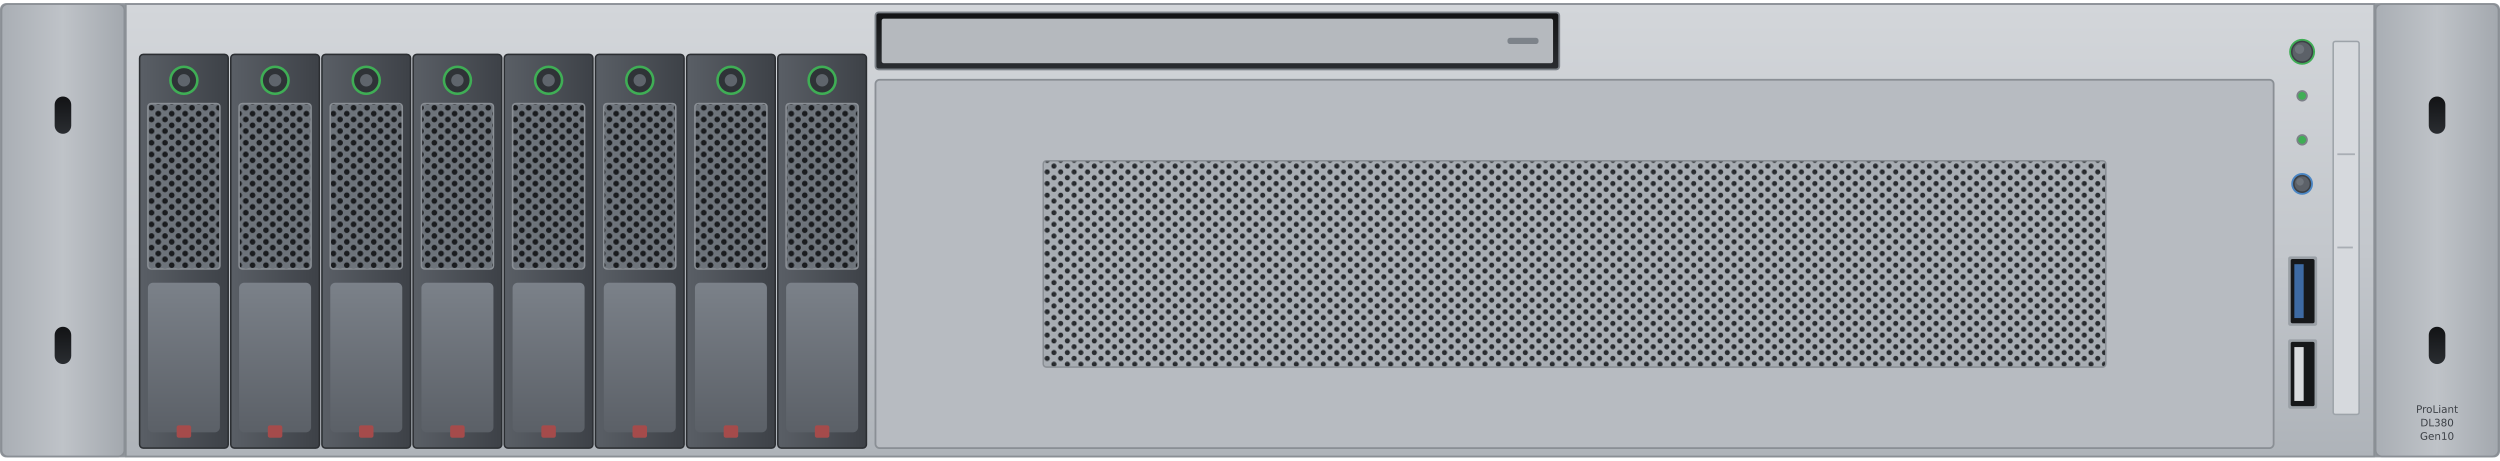
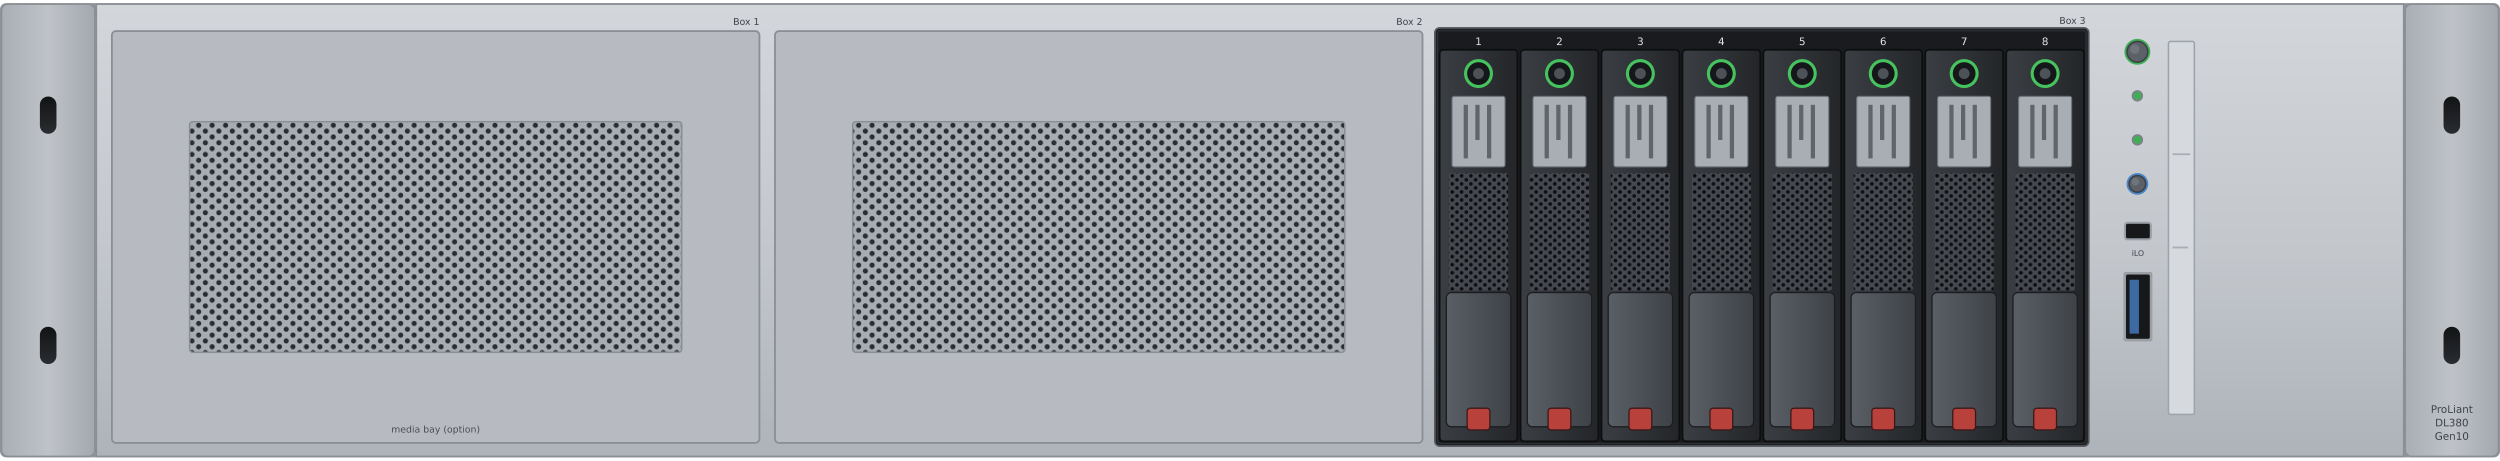
<svg xmlns="http://www.w3.org/2000/svg" viewBox="0 0 482.6 88.9" width="482.6mm" height="88.9mm" font-family="DejaVu Sans, Liberation Sans, Arial, sans-serif">
  <defs>
    <linearGradient id="metal" x1="0" y1="0" x2="0" y2="1">
      <stop offset="0" stop-color="#d3d6da" />
      <stop offset="0.55" stop-color="#c3c7cc" />
      <stop offset="1" stop-color="#aeb3b9" />
    </linearGradient>
    <linearGradient id="ear" x1="0" y1="0" x2="1" y2="0">
      <stop offset="0" stop-color="#a9aeb4" />
      <stop offset="0.5" stop-color="#bfc3c8" />
      <stop offset="1" stop-color="#a3a8ae" />
    </linearGradient>
    <linearGradient id="carrier" x1="0" y1="0" x2="0" y2="1">
      <stop offset="0" stop-color="#5a5f66" />
      <stop offset="1" stop-color="#3d4147" />
    </linearGradient>
    <linearGradient id="carrierv" x1="0" y1="0" x2="1" y2="0">
      <stop offset="0" stop-color="#5a5f66" />
      <stop offset="1" stop-color="#3d4147" />
    </linearGradient>
    <linearGradient id="handle" x1="0" y1="0" x2="0" y2="1">
      <stop offset="0" stop-color="#7b8189" />
      <stop offset="1" stop-color="#5b6067" />
    </linearGradient>
    <linearGradient id="hole" x1="0" y1="0" x2="0" y2="1">
      <stop offset="0" stop-color="#121315" />
      <stop offset="1" stop-color="#2a2d31" />
    </linearGradient>
    <linearGradient id="cage" x1="0" y1="0" x2="0" y2="1">
      <stop offset="0" stop-color="#b9bdc2" />
      <stop offset="1" stop-color="#8e949b" />
    </linearGradient>
    <linearGradient id="module" x1="0" y1="0" x2="0" y2="1">
      <stop offset="0" stop-color="#8a9097" />
      <stop offset="1" stop-color="#6c7279" />
    </linearGradient>
    <linearGradient id="lcd" x1="0" y1="0" x2="0" y2="1">
      <stop offset="0" stop-color="#36414d" />
      <stop offset="1" stop-color="#1f262e" />
    </linearGradient>
    <pattern id="hex" width="2.6" height="2.25" patternUnits="userSpaceOnUse">
      <rect width="2.6" height="2.25" fill="#a7acb2" />
      <circle cx="0.65" cy="0.56" r="0.5" fill="#2b2e32" />
      <circle cx="1.95" cy="1.69" r="0.5" fill="#2b2e32" />
    </pattern>
    <pattern id="hexdark" width="2.6" height="2.25" patternUnits="userSpaceOnUse">
      <rect width="2.6" height="2.25" fill="#6d737a" />
      <circle cx="0.65" cy="0.56" r="0.55" fill="#1b1d20" />
      <circle cx="1.95" cy="1.69" r="0.55" fill="#1b1d20" />
    </pattern>
    <pattern id="slots" width="3" height="6" patternUnits="userSpaceOnUse">
      <rect width="3" height="6" fill="#b3b8be" />
      <rect x="0.9" y="0.8" width="1.2" height="4.4" rx="0.6" fill="#2b2e32" />
    </pattern>
  </defs>
+   <defs>
+     <linearGradient id="carrierdark" x1="0" y1="0" x2="1" y2="0">
+       <stop offset="0" stop-color="#3b3e43" />
+       <stop offset="0.5" stop-color="#2f3236" />
+       <stop offset="1" stop-color="#232528" />
+     </linearGradient>
+     <linearGradient id="carrierdarkh" x1="0" y1="0" x2="0" y2="1">
+       <stop offset="0" stop-color="#3b3e43" />
+       <stop offset="0.5" stop-color="#2f3236" />
+       <stop offset="1" stop-color="#232528" />
+     </linearGradient>
+     <linearGradient id="lever" x1="0" y1="0" x2="1" y2="0">
+       <stop offset="0" stop-color="#5a5f66" />
+       <stop offset="1" stop-color="#3e4247" />
+     </linearGradient>
+     <linearGradient id="leverh" x1="0" y1="0" x2="0" y2="1">
+       <stop offset="0" stop-color="#5a5f66" />
+       <stop offset="1" stop-color="#3e4247" />
+     </linearGradient>
+     <pattern id="mesh" width="1.8" height="1.56" patternUnits="userSpaceOnUse">
+       <rect width="1.8" height="1.56" fill="#45494f" />
+       <circle cx="0.45" cy="0.39" r="0.36" fill="#0e0f11" />
+       <circle cx="1.35" cy="1.17" r="0.36" fill="#0e0f11" />
+     </pattern>
+   </defs>
  <rect x="0" y="0.6" width="482.6" height="87.7" fill="#8f949a" rx="1.2" />
-   <rect x="0.3" y="0.8" width="23.7" height="87.3" fill="url(#ear)" rx="1.2" stroke="#8a8f95" stroke-width="0.3" />
-   <rect x="10.55" y="18.63" width="3.2" height="7.2" rx="1.6" fill="url(#hole)" />
-   <rect x="10.55" y="63.08" width="3.2" height="7.2" rx="1.6" fill="url(#hole)" />
-   <rect x="458.6" y="0.8" width="23.7" height="87.3" fill="url(#ear)" rx="1.2" stroke="#8a8f95" stroke-width="0.3" />
-   <rect x="468.85" y="18.63" width="3.2" height="7.2" rx="1.6" fill="url(#hole)" />
-   <rect x="468.85" y="63.08" width="3.2" height="7.2" rx="1.6" fill="url(#hole)" />
-   <rect x="24.3" y="0.8" width="434" height="87.3" fill="url(#metal)" stroke="#8a8f95" stroke-width="0.3" />
-   <text x="470.45" y="79.7" font-size="2" text-anchor="middle" fill="#3b3f45">ProLiant</text>
-   <text x="470.45" y="82.3" font-size="2" text-anchor="middle" fill="#3b3f45">DL380</text>
-   <text x="470.45" y="84.9" font-size="2" text-anchor="middle" fill="#3b3f45">Gen10</text>
-   <circle cx="444.4" cy="10" r="2.5" fill="#3fae55" />
-   <circle cx="444.4" cy="10" r="2" fill="#5c6168" stroke="#3c4045" stroke-width="0.3" />
-   <circle cx="443.9" cy="9.5" r="0.9" fill="#6f757c" />
-   <circle cx="444.4" cy="18.5" r="1.1" fill="#7c8188" />
-   <circle cx="444.4" cy="18.5" r="0.75" fill="#3fae55" />
-   <circle cx="444.4" cy="27" r="1.1" fill="#7c8188" />
-   <circle cx="444.4" cy="27" r="0.75" fill="#3fae55" />
-   <circle cx="444.4" cy="35.5" r="2.1" fill="#4a86c5" />
-   <circle cx="444.4" cy="35.5" r="1.6" fill="#5c6168" stroke="#3c4045" stroke-width="0.3" />
-   <circle cx="444" cy="35.1" r="0.72" fill="#6f757c" />
-   <rect x="441.7" y="49.5" width="5.6" height="13.4" fill="#9aa0a6" rx="0.4" />
-   <rect x="442.2" y="50" width="4.6" height="12.4" fill="#16181a" rx="0.3" />
-   <rect x="442.9" y="51" width="1.8" height="10.4" fill="#3d6aa3" />
-   <rect x="441.7" y="65.5" width="5.6" height="13.4" fill="#9aa0a6" rx="0.4" />
-   <rect x="442.2" y="66" width="4.6" height="12.4" fill="#16181a" rx="0.3" />
-   <rect x="442.9" y="67" width="1.8" height="10.4" fill="#d9dcdf" />
-   <rect x="450.4" y="8" width="5" height="72" fill="#d6d9dd" rx="0.4" stroke="#9da3a9" stroke-width="0.3" />
-   <rect x="451.2" y="29.6" width="3.4" height="0.35" fill="#a9aeb4" />
-   <rect x="451.2" y="47.6" width="3" height="0.35" fill="#a9aeb4" />
-   <rect x="26.95" y="10.5" width="17.1" height="76" fill="url(#carrierv)" rx="0.7" stroke="#2b2e32" stroke-width="0.3" />
-   <circle cx="35.5" cy="15.5" r="2.6" fill="#2f3337" stroke="#3fae55" stroke-width="0.5" />
-   <circle cx="35.5" cy="15.5" r="1.2" fill="#5f656c" />
-   <rect x="28.55" y="20" width="13.9" height="31.92" fill="url(#hexdark)" rx="0.6" stroke="#8a8f95" stroke-width="0.3" />
-   <rect x="28.55" y="54.58" width="13.9" height="28.88" fill="url(#handle)" rx="1" />
-   <rect x="34.1" y="82.1" width="2.8" height="2.4" fill="#a54b4b" rx="0.4" />
-   <rect x="44.55" y="10.5" width="17.1" height="76" fill="url(#carrierv)" rx="0.7" stroke="#2b2e32" stroke-width="0.3" />
-   <circle cx="53.1" cy="15.5" r="2.6" fill="#2f3337" stroke="#3fae55" stroke-width="0.5" />
-   <circle cx="53.1" cy="15.5" r="1.2" fill="#5f656c" />
-   <rect x="46.15" y="20" width="13.9" height="31.92" fill="url(#hexdark)" rx="0.6" stroke="#8a8f95" stroke-width="0.3" />
-   <rect x="46.15" y="54.58" width="13.9" height="28.88" fill="url(#handle)" rx="1" />
-   <rect x="51.7" y="82.1" width="2.8" height="2.4" fill="#a54b4b" rx="0.4" />
-   <rect x="62.15" y="10.5" width="17.1" height="76" fill="url(#carrierv)" rx="0.7" stroke="#2b2e32" stroke-width="0.3" />
-   <circle cx="70.7" cy="15.5" r="2.6" fill="#2f3337" stroke="#3fae55" stroke-width="0.5" />
-   <circle cx="70.7" cy="15.5" r="1.2" fill="#5f656c" />
-   <rect x="63.75" y="20" width="13.9" height="31.92" fill="url(#hexdark)" rx="0.6" stroke="#8a8f95" stroke-width="0.3" />
-   <rect x="63.75" y="54.58" width="13.9" height="28.88" fill="url(#handle)" rx="1" />
-   <rect x="69.3" y="82.1" width="2.8" height="2.4" fill="#a54b4b" rx="0.4" />
-   <rect x="79.75" y="10.5" width="17.1" height="76" fill="url(#carrierv)" rx="0.7" stroke="#2b2e32" stroke-width="0.3" />
-   <circle cx="88.3" cy="15.5" r="2.6" fill="#2f3337" stroke="#3fae55" stroke-width="0.5" />
-   <circle cx="88.3" cy="15.5" r="1.2" fill="#5f656c" />
-   <rect x="81.35" y="20" width="13.9" height="31.92" fill="url(#hexdark)" rx="0.6" stroke="#8a8f95" stroke-width="0.3" />
-   <rect x="81.35" y="54.58" width="13.9" height="28.88" fill="url(#handle)" rx="1" />
-   <rect x="86.9" y="82.1" width="2.8" height="2.4" fill="#a54b4b" rx="0.4" />
-   <rect x="97.35" y="10.5" width="17.1" height="76" fill="url(#carrierv)" rx="0.7" stroke="#2b2e32" stroke-width="0.3" />
-   <circle cx="105.9" cy="15.5" r="2.6" fill="#2f3337" stroke="#3fae55" stroke-width="0.5" />
-   <circle cx="105.9" cy="15.5" r="1.2" fill="#5f656c" />
-   <rect x="98.95" y="20" width="13.9" height="31.92" fill="url(#hexdark)" rx="0.6" stroke="#8a8f95" stroke-width="0.3" />
-   <rect x="98.95" y="54.58" width="13.9" height="28.88" fill="url(#handle)" rx="1" />
-   <rect x="104.5" y="82.1" width="2.8" height="2.4" fill="#a54b4b" rx="0.4" />
-   <rect x="114.95" y="10.5" width="17.1" height="76" fill="url(#carrierv)" rx="0.7" stroke="#2b2e32" stroke-width="0.3" />
-   <circle cx="123.5" cy="15.5" r="2.6" fill="#2f3337" stroke="#3fae55" stroke-width="0.5" />
-   <circle cx="123.5" cy="15.5" r="1.2" fill="#5f656c" />
-   <rect x="116.55" y="20" width="13.9" height="31.92" fill="url(#hexdark)" rx="0.6" stroke="#8a8f95" stroke-width="0.3" />
-   <rect x="116.55" y="54.58" width="13.9" height="28.88" fill="url(#handle)" rx="1" />
-   <rect x="122.1" y="82.1" width="2.8" height="2.4" fill="#a54b4b" rx="0.4" />
-   <rect x="132.55" y="10.5" width="17.1" height="76" fill="url(#carrierv)" rx="0.7" stroke="#2b2e32" stroke-width="0.3" />
-   <circle cx="141.1" cy="15.5" r="2.6" fill="#2f3337" stroke="#3fae55" stroke-width="0.5" />
-   <circle cx="141.1" cy="15.5" r="1.2" fill="#5f656c" />
-   <rect x="134.15" y="20" width="13.9" height="31.92" fill="url(#hexdark)" rx="0.6" stroke="#8a8f95" stroke-width="0.3" />
-   <rect x="134.15" y="54.58" width="13.9" height="28.88" fill="url(#handle)" rx="1" />
-   <rect x="139.7" y="82.1" width="2.8" height="2.4" fill="#a54b4b" rx="0.4" />
-   <rect x="150.15" y="10.5" width="17.1" height="76" fill="url(#carrierv)" rx="0.7" stroke="#2b2e32" stroke-width="0.3" />
-   <circle cx="158.7" cy="15.5" r="2.6" fill="#2f3337" stroke="#3fae55" stroke-width="0.5" />
-   <circle cx="158.7" cy="15.5" r="1.2" fill="#5f656c" />
-   <rect x="151.75" y="20" width="13.9" height="31.92" fill="url(#hexdark)" rx="0.6" stroke="#8a8f95" stroke-width="0.3" />
-   <rect x="151.75" y="54.58" width="13.9" height="28.88" fill="url(#handle)" rx="1" />
-   <rect x="157.3" y="82.1" width="2.8" height="2.4" fill="#a54b4b" rx="0.4" />
-   <rect x="169" y="2.4" width="132" height="11" rx="0.6" fill="url(#hole)" />
-   <rect x="169" y="2.4" width="132" height="11" rx="0.6" fill="none" stroke="#7d838a" stroke-width="0.35" />
-   <rect x="170.2" y="3.6" width="129.6" height="8.6" fill="#b5b9be" rx="0.4" />
-   <rect x="291" y="7.3" width="6" height="1.2" fill="#7d838a" rx="0.5" />
-   <rect x="169" y="15.4" width="269.9" height="71.1" fill="#b7bbc1" rx="0.8" stroke="#8a8f95" stroke-width="0.35" />
-   <rect x="201.39" y="31.04" width="205.12" height="39.82" fill="url(#hex)" rx="0.6" stroke="#8a8f95" stroke-width="0.3" />
+   <rect x="0.3" y="0.8" width="18" height="87.3" fill="url(#ear)" rx="1.2" stroke="#8a8f95" stroke-width="0.3" />
+   <rect x="7.7" y="18.63" width="3.2" height="7.2" rx="1.6" fill="url(#hole)" />
+   <rect x="7.7" y="63.08" width="3.2" height="7.2" rx="1.6" fill="url(#hole)" />
+   <rect x="464.3" y="0.8" width="18" height="87.3" fill="url(#ear)" rx="1.2" stroke="#8a8f95" stroke-width="0.3" />
+   <rect x="471.7" y="18.63" width="3.2" height="7.2" rx="1.6" fill="url(#hole)" />
+   <rect x="471.7" y="63.08" width="3.2" height="7.2" rx="1.6" fill="url(#hole)" />
+   <rect x="18.6" y="0.8" width="445.4" height="87.3" fill="url(#metal)" stroke="#8a8f95" stroke-width="0.3" />
+   <text x="473.3" y="79.7" font-size="2" text-anchor="middle" fill="#3b3f45">ProLiant</text>
+   <text x="473.3" y="82.3" font-size="2" text-anchor="middle" fill="#3b3f45">DL380</text>
+   <text x="473.3" y="84.9" font-size="2" text-anchor="middle" fill="#3b3f45">Gen10</text>
+   <rect x="21.6" y="6" width="125" height="79.5" fill="#b7bbc1" rx="0.8" stroke="#8a8f95" stroke-width="0.35" />
+   <rect x="36.6" y="23.49" width="95" height="44.52" fill="url(#hex)" rx="0.6" stroke="#8a8f95" stroke-width="0.3" />
+   <text x="146.6" y="4.8" font-size="1.8" text-anchor="end" fill="#3b3f45">Box 1</text>
+   <text x="84.1" y="83.5" font-size="1.8" text-anchor="middle" fill="#4a4e54">media bay (option)</text>
+   <rect x="149.6" y="6" width="125" height="79.5" fill="#b7bbc1" rx="0.8" stroke="#8a8f95" stroke-width="0.35" />
+   <rect x="164.6" y="23.49" width="95" height="44.52" fill="url(#hex)" rx="0.6" stroke="#8a8f95" stroke-width="0.3" />
+   <text x="274.6" y="4.8" font-size="1.8" text-anchor="end" fill="#3b3f45">Box 2</text>
+   <rect x="277" y="5.4" width="126.2" height="80.7" fill="#1a1b1e" rx="0.9" stroke="#55595f" stroke-width="0.35" />
+   <rect x="277.5" y="5.9" width="125.2" height="79.7" fill="none" rx="0.6" stroke="#2c2f33" stroke-width="0.3" />
+   <rect x="277.9" y="9.6" width="15.03" height="75.6" fill="url(#carrierdark)" rx="0.7" stroke="#0d0e10" stroke-width="0.35" />
+   <circle cx="285.41" cy="14.2" r="2.5" fill="#16171a" stroke="#46c35e" stroke-width="0.6" />
+   <circle cx="285.41" cy="14.2" r="1.05" fill="#4d5258" />
+   <rect x="280.3" y="18.6" width="10.23" height="13.61" fill="#a9aeb5" rx="0.4" stroke="#6f757c" stroke-width="0.2" />
+   <rect x="282.55" y="20.23" width="0.82" height="10.34" fill="#5f656c" />
+   <rect x="284.8" y="20.23" width="0.82" height="6.8" fill="#5f656c" />
+   <rect x="287.05" y="20.23" width="0.82" height="10.34" fill="#5f656c" />
+   <rect x="279.7" y="33.41" width="11.43" height="22.68" fill="url(#mesh)" rx="0.4" />
+   <rect x="279.2" y="56.47" width="12.43" height="25.92" fill="url(#lever)" rx="1" stroke="#1b1d20" stroke-width="0.25" />
+   <rect x="283.21" y="78.8" width="4.4" height="4.2" fill="#b8413c" rx="0.6" stroke="#3b1716" stroke-width="0.25" />
+   <text x="285.41" y="8.7" font-size="2" text-anchor="middle" fill="#e3e6e9">1</text>
+   <rect x="293.53" y="9.6" width="15.03" height="75.6" fill="url(#carrierdark)" rx="0.7" stroke="#0d0e10" stroke-width="0.35" />
+   <circle cx="301.04" cy="14.2" r="2.5" fill="#16171a" stroke="#46c35e" stroke-width="0.6" />
+   <circle cx="301.04" cy="14.2" r="1.05" fill="#4d5258" />
+   <rect x="295.93" y="18.6" width="10.23" height="13.61" fill="#a9aeb5" rx="0.4" stroke="#6f757c" stroke-width="0.2" />
+   <rect x="298.17" y="20.23" width="0.82" height="10.34" fill="#5f656c" />
+   <rect x="300.42" y="20.23" width="0.82" height="6.8" fill="#5f656c" />
+   <rect x="302.67" y="20.23" width="0.82" height="10.34" fill="#5f656c" />
+   <rect x="295.33" y="33.41" width="11.43" height="22.68" fill="url(#mesh)" rx="0.4" />
+   <rect x="294.83" y="56.47" width="12.43" height="25.92" fill="url(#lever)" rx="1" stroke="#1b1d20" stroke-width="0.25" />
+   <rect x="298.84" y="78.8" width="4.4" height="4.2" fill="#b8413c" rx="0.6" stroke="#3b1716" stroke-width="0.25" />
+   <text x="301.04" y="8.7" font-size="2" text-anchor="middle" fill="#e3e6e9">2</text>
+   <rect x="309.15" y="9.6" width="15.03" height="75.6" fill="url(#carrierdark)" rx="0.7" stroke="#0d0e10" stroke-width="0.35" />
+   <circle cx="316.66" cy="14.2" r="2.5" fill="#16171a" stroke="#46c35e" stroke-width="0.6" />
+   <circle cx="316.66" cy="14.2" r="1.05" fill="#4d5258" />
+   <rect x="311.55" y="18.6" width="10.23" height="13.61" fill="#a9aeb5" rx="0.4" stroke="#6f757c" stroke-width="0.2" />
+   <rect x="313.8" y="20.23" width="0.82" height="10.34" fill="#5f656c" />
+   <rect x="316.05" y="20.23" width="0.82" height="6.8" fill="#5f656c" />
+   <rect x="318.3" y="20.23" width="0.82" height="10.34" fill="#5f656c" />
+   <rect x="310.95" y="33.41" width="11.43" height="22.68" fill="url(#mesh)" rx="0.4" />
+   <rect x="310.45" y="56.47" width="12.43" height="25.92" fill="url(#lever)" rx="1" stroke="#1b1d20" stroke-width="0.25" />
+   <rect x="314.46" y="78.8" width="4.4" height="4.2" fill="#b8413c" rx="0.6" stroke="#3b1716" stroke-width="0.25" />
+   <text x="316.66" y="8.7" font-size="2" text-anchor="middle" fill="#e3e6e9">3</text>
+   <rect x="324.78" y="9.6" width="15.03" height="75.6" fill="url(#carrierdark)" rx="0.7" stroke="#0d0e10" stroke-width="0.35" />
+   <circle cx="332.29" cy="14.2" r="2.5" fill="#16171a" stroke="#46c35e" stroke-width="0.6" />
+   <circle cx="332.29" cy="14.2" r="1.05" fill="#4d5258" />
+   <rect x="327.18" y="18.6" width="10.23" height="13.61" fill="#a9aeb5" rx="0.4" stroke="#6f757c" stroke-width="0.2" />
+   <rect x="329.42" y="20.23" width="0.82" height="10.34" fill="#5f656c" />
+   <rect x="331.67" y="20.23" width="0.82" height="6.8" fill="#5f656c" />
+   <rect x="333.92" y="20.23" width="0.82" height="10.34" fill="#5f656c" />
+   <rect x="326.58" y="33.41" width="11.43" height="22.68" fill="url(#mesh)" rx="0.4" />
+   <rect x="326.08" y="56.47" width="12.43" height="25.92" fill="url(#lever)" rx="1" stroke="#1b1d20" stroke-width="0.25" />
+   <rect x="330.09" y="78.8" width="4.4" height="4.2" fill="#b8413c" rx="0.6" stroke="#3b1716" stroke-width="0.25" />
+   <text x="332.29" y="8.7" font-size="2" text-anchor="middle" fill="#e3e6e9">4</text>
+   <rect x="340.4" y="9.6" width="15.03" height="75.6" fill="url(#carrierdark)" rx="0.7" stroke="#0d0e10" stroke-width="0.35" />
+   <circle cx="347.91" cy="14.2" r="2.5" fill="#16171a" stroke="#46c35e" stroke-width="0.6" />
+   <circle cx="347.91" cy="14.2" r="1.05" fill="#4d5258" />
+   <rect x="342.8" y="18.6" width="10.23" height="13.61" fill="#a9aeb5" rx="0.4" stroke="#6f757c" stroke-width="0.2" />
+   <rect x="345.05" y="20.23" width="0.82" height="10.34" fill="#5f656c" />
+   <rect x="347.3" y="20.23" width="0.82" height="6.8" fill="#5f656c" />
+   <rect x="349.55" y="20.23" width="0.82" height="10.34" fill="#5f656c" />
+   <rect x="342.2" y="33.41" width="11.43" height="22.68" fill="url(#mesh)" rx="0.4" />
+   <rect x="341.7" y="56.47" width="12.43" height="25.92" fill="url(#lever)" rx="1" stroke="#1b1d20" stroke-width="0.25" />
+   <rect x="345.71" y="78.8" width="4.4" height="4.2" fill="#b8413c" rx="0.6" stroke="#3b1716" stroke-width="0.25" />
+   <text x="347.91" y="8.7" font-size="2" text-anchor="middle" fill="#e3e6e9">5</text>
+   <rect x="356.03" y="9.6" width="15.03" height="75.6" fill="url(#carrierdark)" rx="0.7" stroke="#0d0e10" stroke-width="0.35" />
+   <circle cx="363.54" cy="14.2" r="2.5" fill="#16171a" stroke="#46c35e" stroke-width="0.6" />
+   <circle cx="363.54" cy="14.2" r="1.05" fill="#4d5258" />
+   <rect x="358.43" y="18.6" width="10.23" height="13.61" fill="#a9aeb5" rx="0.4" stroke="#6f757c" stroke-width="0.2" />
+   <rect x="360.67" y="20.23" width="0.82" height="10.34" fill="#5f656c" />
+   <rect x="362.92" y="20.23" width="0.82" height="6.8" fill="#5f656c" />
+   <rect x="365.17" y="20.23" width="0.82" height="10.34" fill="#5f656c" />
+   <rect x="357.83" y="33.41" width="11.43" height="22.68" fill="url(#mesh)" rx="0.4" />
+   <rect x="357.33" y="56.47" width="12.43" height="25.92" fill="url(#lever)" rx="1" stroke="#1b1d20" stroke-width="0.25" />
+   <rect x="361.34" y="78.8" width="4.4" height="4.2" fill="#b8413c" rx="0.6" stroke="#3b1716" stroke-width="0.25" />
+   <text x="363.54" y="8.7" font-size="2" text-anchor="middle" fill="#e3e6e9">6</text>
+   <rect x="371.65" y="9.6" width="15.03" height="75.6" fill="url(#carrierdark)" rx="0.7" stroke="#0d0e10" stroke-width="0.35" />
+   <circle cx="379.16" cy="14.2" r="2.5" fill="#16171a" stroke="#46c35e" stroke-width="0.6" />
+   <circle cx="379.16" cy="14.2" r="1.05" fill="#4d5258" />
+   <rect x="374.05" y="18.6" width="10.23" height="13.61" fill="#a9aeb5" rx="0.4" stroke="#6f757c" stroke-width="0.2" />
+   <rect x="376.3" y="20.23" width="0.82" height="10.34" fill="#5f656c" />
+   <rect x="378.55" y="20.23" width="0.82" height="6.8" fill="#5f656c" />
+   <rect x="380.8" y="20.23" width="0.82" height="10.34" fill="#5f656c" />
+   <rect x="373.45" y="33.41" width="11.43" height="22.68" fill="url(#mesh)" rx="0.4" />
+   <rect x="372.95" y="56.47" width="12.43" height="25.92" fill="url(#lever)" rx="1" stroke="#1b1d20" stroke-width="0.25" />
+   <rect x="376.96" y="78.8" width="4.4" height="4.2" fill="#b8413c" rx="0.6" stroke="#3b1716" stroke-width="0.25" />
+   <text x="379.16" y="8.7" font-size="2" text-anchor="middle" fill="#e3e6e9">7</text>
+   <rect x="387.28" y="9.6" width="15.03" height="75.6" fill="url(#carrierdark)" rx="0.7" stroke="#0d0e10" stroke-width="0.35" />
+   <circle cx="394.79" cy="14.2" r="2.5" fill="#16171a" stroke="#46c35e" stroke-width="0.6" />
+   <circle cx="394.79" cy="14.2" r="1.05" fill="#4d5258" />
+   <rect x="389.68" y="18.6" width="10.23" height="13.61" fill="#a9aeb5" rx="0.4" stroke="#6f757c" stroke-width="0.2" />
+   <rect x="391.92" y="20.23" width="0.82" height="10.34" fill="#5f656c" />
+   <rect x="394.17" y="20.23" width="0.82" height="6.8" fill="#5f656c" />
+   <rect x="396.42" y="20.23" width="0.82" height="10.34" fill="#5f656c" />
+   <rect x="389.08" y="33.41" width="11.43" height="22.68" fill="url(#mesh)" rx="0.4" />
+   <rect x="388.58" y="56.47" width="12.43" height="25.92" fill="url(#lever)" rx="1" stroke="#1b1d20" stroke-width="0.25" />
+   <rect x="392.59" y="78.8" width="4.4" height="4.2" fill="#b8413c" rx="0.6" stroke="#3b1716" stroke-width="0.25" />
+   <text x="394.79" y="8.7" font-size="2" text-anchor="middle" fill="#e3e6e9">8</text>
+   <text x="402.6" y="4.6" font-size="1.8" text-anchor="end" fill="#3b3f45">Box 3</text>
+   <circle cx="412.6" cy="10" r="2.5" fill="#3fae55" />
+   <circle cx="412.6" cy="10" r="2" fill="#5c6168" stroke="#3c4045" stroke-width="0.3" />
+   <circle cx="412.1" cy="9.5" r="0.9" fill="#6f757c" />
+   <circle cx="412.6" cy="18.5" r="1.1" fill="#7c8188" />
+   <circle cx="412.6" cy="18.5" r="0.75" fill="#3fae55" />
+   <circle cx="412.6" cy="27" r="1.1" fill="#7c8188" />
+   <circle cx="412.6" cy="27" r="0.75" fill="#3fae55" />
+   <circle cx="412.6" cy="35.5" r="2.1" fill="#4a86c5" />
+   <circle cx="412.6" cy="35.5" r="1.6" fill="#5c6168" stroke="#3c4045" stroke-width="0.3" />
+   <circle cx="412.2" cy="35.1" r="0.72" fill="#6f757c" />
+   <rect x="410.2" y="43" width="5" height="3.2" fill="#16181a" rx="0.5" stroke="#9aa0a6" stroke-width="0.4" />
+   <text x="412.7" y="49.4" font-size="1.5" text-anchor="middle" fill="#3b3f45">iLO</text>
+   <rect x="409.9" y="52.5" width="5.6" height="13.4" fill="#9aa0a6" rx="0.4" />
+   <rect x="410.4" y="53" width="4.6" height="12.4" fill="#16181a" rx="0.3" />
+   <rect x="411.1" y="54" width="1.8" height="10.4" fill="#3d6aa3" />
+   <rect x="418.6" y="8" width="5" height="72" fill="#d6d9dd" rx="0.4" stroke="#9da3a9" stroke-width="0.3" />
+   <rect x="419.4" y="29.6" width="3.4" height="0.35" fill="#a9aeb4" />
+   <rect x="419.4" y="47.6" width="3" height="0.35" fill="#a9aeb4" />
</svg>
